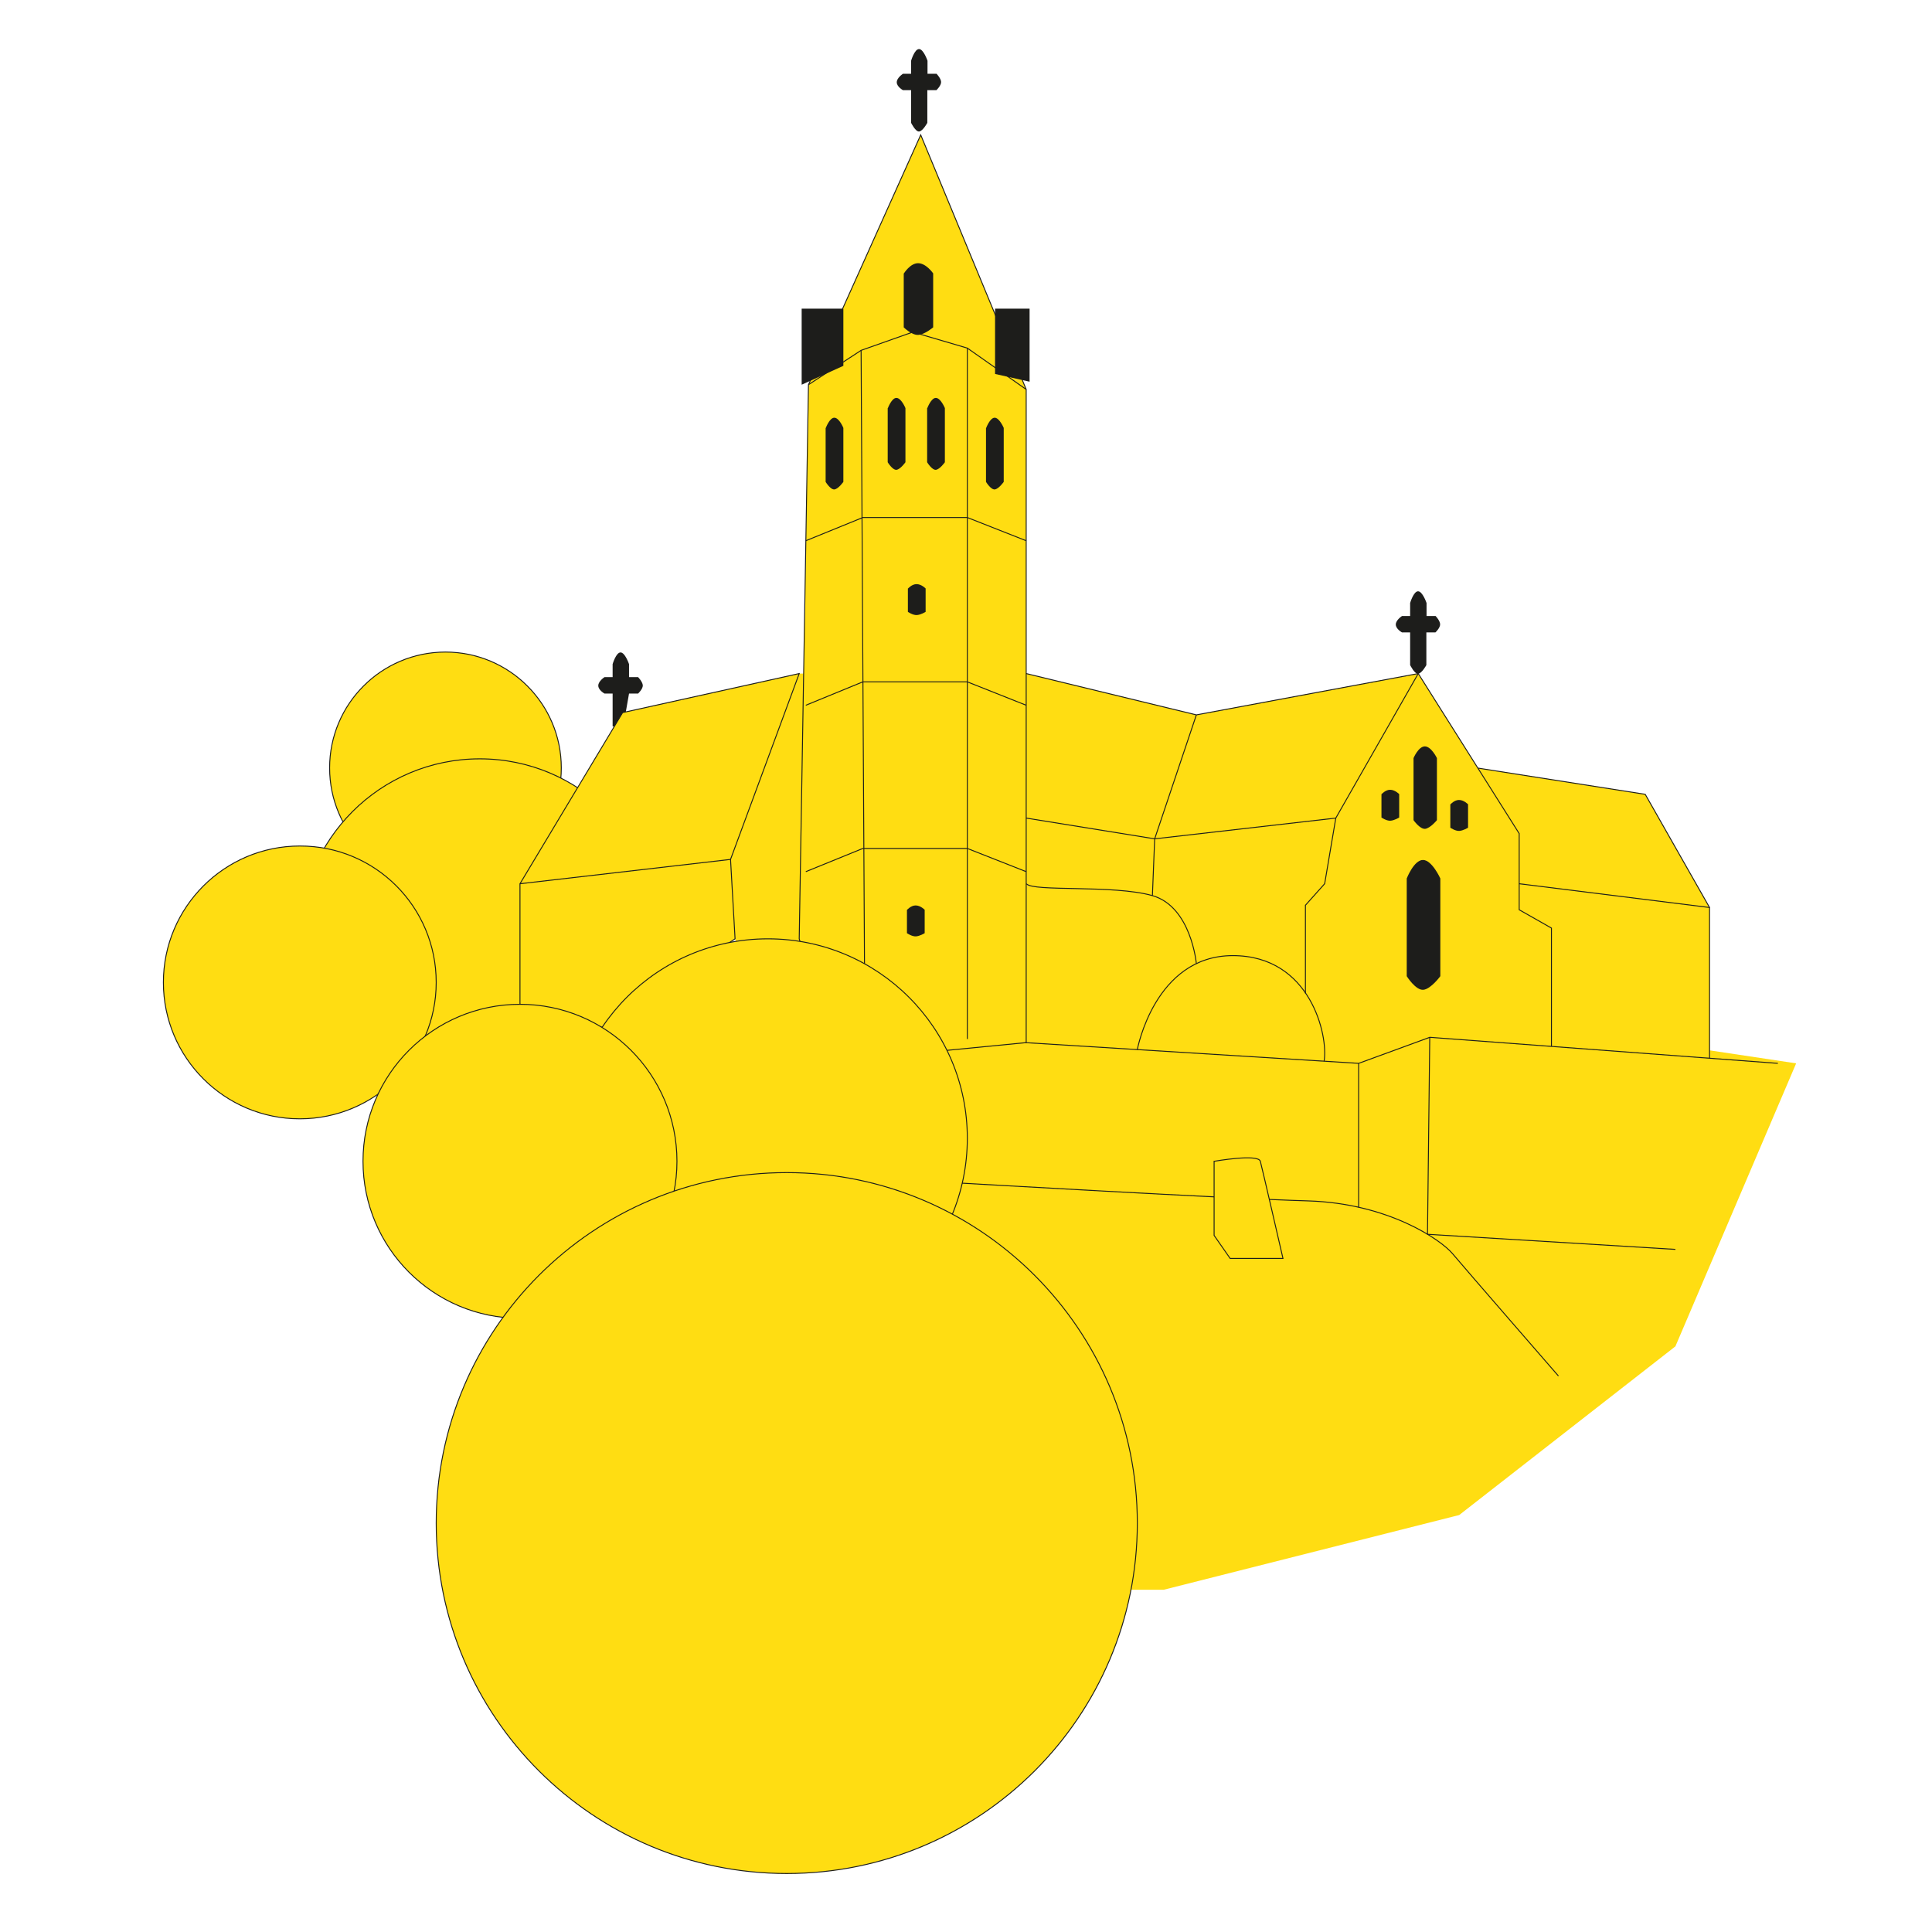
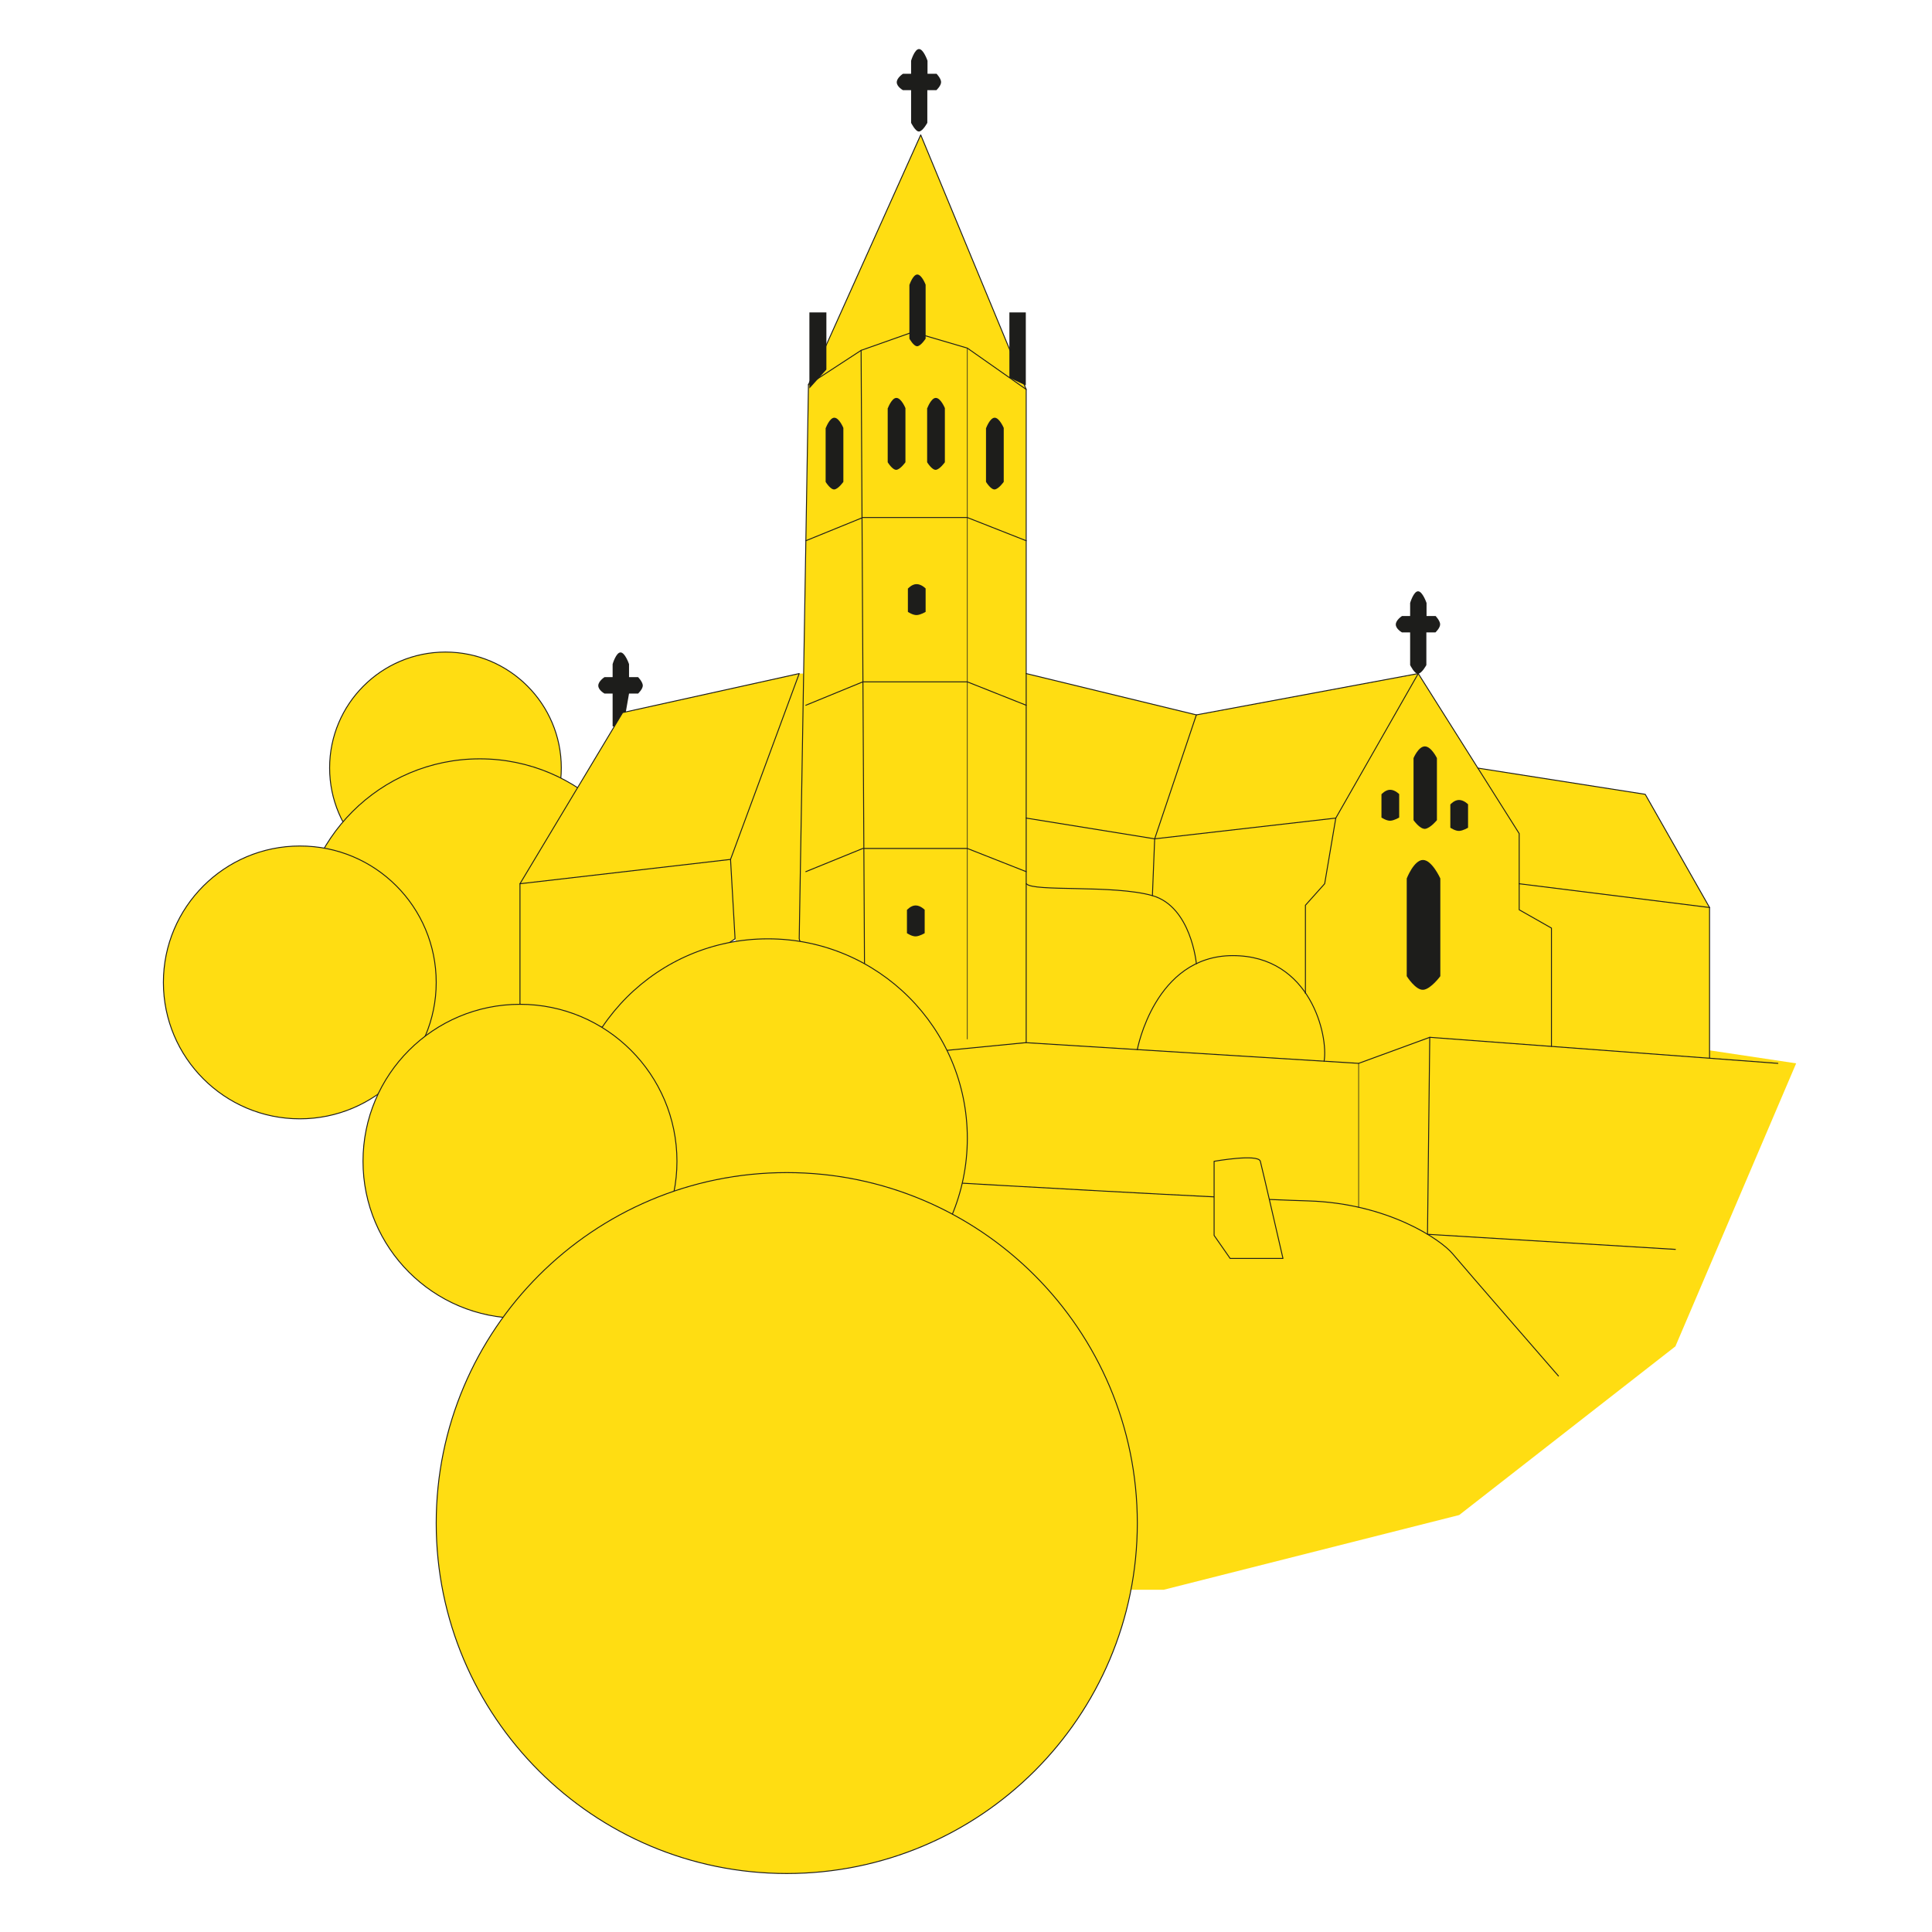
- <svg xmlns="http://www.w3.org/2000/svg" version="1.1" id="Layer_1" x="0px" y="0px" viewBox="0 0 1024 1024" style="enable-background:new 0 0 1024 1024;" xml:space="preserve">
-   <style type="text/css">
- 	.st0{fill:#FFDD12;}
- 	.st1{fill:none;stroke:#1D1D1B;stroke-width:0.5;}
- 	.st2{fill:#FFDD12;stroke:#1D1D1B;stroke-width:0.5;}
- 	.st3{fill:none;stroke:#E20613;stroke-width:0.5;}
- 	.st4{fill:#1D1D1B;}
- </style>
-   <g>
-     <polygon class="st0" points="389.6,497.6 387.2,455.5 423.6,357 543.9,357 634.1,378.9 751.7,357 783.3,407.1 872,421 906.1,481    906.1,556.7 952,563.6 888,713.6 773.4,803 616.8,842.6 500.9,842.6  " />
-     <polyline class="st1" points="498.1,549.8 720.1,563.6 757.8,549.8 942.3,563.6  " />
-     <polygon class="st2" points="543.9,552.6 543.9,206.4 488,71.5 428.5,203.9 423.6,497.6 442.4,562.5  " />
-     <path class="st2" d="M297.5,407c0,33.9-27.5,61.4-61.4,61.4c-33.9,0-61.4-27.5-61.4-61.4c0-33.9,27.5-61.4,61.4-61.4   C270,345.6,297.5,373.1,297.5,407z" />
-     <path class="st2" d="M349.7,497.6c0,52.7-42.7,95.4-95.4,95.4c-52.7,0-95.4-42.7-95.4-95.4s42.7-95.4,95.4-95.4   C307,402.2,349.7,444.9,349.7,497.6z" />
-     <path class="st2" d="M231.2,520.7c0,39.9-32.4,72.3-72.3,72.3c-39.9,0-72.3-32.4-72.3-72.3c0-39.9,32.4-72.3,72.3-72.3   C198.9,448.3,231.2,480.7,231.2,520.7z" />
-     <path class="st1" d="M826,729.3c0,0-50-57.5-56.1-64.8c-6.1-7.3-34-26.7-76.6-28c-42.5-1.2-183.4-9.4-183.4-9.4" />
-     <path class="st2" d="M643.6,615.5c0,0,23.3-4.1,24.4,0c1.1,4.1,12,51.5,12,51.5h-28l-8.5-12.2V615.5z" />
-     <polyline class="st1" points="757.8,549.8 756.6,654.2 888,662.2  " />
-     <line class="st1" x1="720.1" y1="563.6" x2="720.1" y2="639.9" />
-     <path class="st1" d="M602.8,556.3c0,0,9.2-49.8,50.6-49.8s50.7,42.7,48.4,56" />
-     <polyline class="st1" points="691.9,526.5 691.9,479.8 702.1,468.4 708,433.6 751.7,357 783.3,407.1 805.2,441.8 805.2,482.2    822.3,491.9 822.3,554.6  " />
-     <polyline class="st1" points="783.3,407.1 872,421 906.1,481 906.1,560.9  " />
-     <line class="st1" x1="805.2" y1="468.4" x2="906.1" y2="481" />
-     <path class="st1" d="M634.1,510.8c0,0-2.7-30.2-23.3-36.1c-20.7-5.9-63.2-1.9-66.8-6.3" />
-     <path class="st3" d="M428.5,203.9" />
-     <path class="st3" d="M428.5,203.9" />
-     <polyline class="st1" points="428.5,203.9 456.4,185.7 483.8,176 512.7,184.5 543.9,206.4  " />
-     <line class="st1" x1="456.4" y1="185.7" x2="458.2" y2="510.8" />
-     <line class="st1" x1="512.7" y1="184.5" x2="512.7" y2="550.7" />
-     <polyline class="st1" points="427.1,286.6 457.3,274.3 512.7,274.3 543.9,286.6  " />
-     <polyline class="st1" points="427.1,373.8 457.3,361.4 512.7,361.4 543.9,373.8  " />
-     <polyline class="st1" points="427.1,462 457.3,449.7 512.7,449.7 543.9,462  " />
-     <polyline class="st1" points="543.9,357 634.1,378.9 751.7,357  " />
-     <polyline class="st1" points="543.9,433.6 612,444.6 708,433.6  " />
-     <polyline class="st1" points="634.1,378.9 612,444.6 610.8,474.7  " />
-     <path class="st4" d="M437.7,226.8c0,0,2-5.4,4.5-5.4c2.6,0,4.8,5.4,4.8,5.4v28.6c0,0-2.6,3.7-4.7,4c-2.1,0.3-4.7-4-4.7-4V226.8z" />
-     <path class="st4" d="M470.6,216.3c0,0,2-5.4,4.5-5.4c2.6,0,4.8,5.4,4.8,5.4V245c0,0-2.6,3.7-4.7,4c-2.1,0.3-4.7-4-4.7-4V216.3z" />
-     <path class="st4" d="M749.2,401.8c0,0,2.6-6.2,6-6.2c3.4,0,6.4,6.2,6.4,6.2v32.9c0,0-3.4,4.2-6.2,4.6c-2.8,0.3-6.2-4.6-6.2-4.6   V401.8z" />
-     <path class="st4" d="M745.6,465.6c0,0,3.8-9.8,8.6-9.8c4.8,0,9.2,9.8,9.2,9.8v51.8c0,0-4.9,6.7-8.9,7.2c-4.1,0.5-8.9-7.2-8.9-7.2   V465.6z" />
-     <path class="st4" d="M491.5,216.3c0,0,2-5.4,4.5-5.4c2.6,0,4.8,5.4,4.8,5.4V245c0,0-2.6,3.7-4.7,4c-2.1,0.3-4.7-4-4.7-4V216.3z" />
-     <path class="st4" d="M522.7,226.8c0,0,2-5.4,4.5-5.4s4.8,5.4,4.8,5.4v28.6c0,0-2.6,3.7-4.7,4c-2.1,0.3-4.7-4-4.7-4V226.8z" />
-     <path class="st4" d="M479.1,144.9c0,0,3.3-5.4,7.5-5.4c4.3,0,8,5.4,8,5.4v28.6c0,0-4.3,3.7-7.8,4c-3.5,0.3-7.8-4-7.8-4V144.9z" />
-     <path class="st4" d="M481.3,311.9c0,0,2-2.3,4.5-2.3c2.6,0,4.8,2.3,4.8,2.3v12.4c0,0-2.6,1.6-4.7,1.7c-2.1,0.1-4.7-1.7-4.7-1.7   V311.9z" />
-     <path class="st4" d="M732.3,420.9c0,0,2-2.3,4.5-2.3c2.6,0,4.8,2.3,4.8,2.3v12.4c0,0-2.6,1.6-4.7,1.7c-2.1,0.1-4.7-1.7-4.7-1.7   V420.9z" />
-     <path class="st4" d="M768.8,426.3c0,0,2-2.3,4.5-2.3c2.6,0,4.8,2.3,4.8,2.3v12.4c0,0-2.6,1.6-4.7,1.7c-2.1,0.1-4.7-1.7-4.7-1.7   V426.3z" />
-     <path class="st4" d="M480.8,482.2c0,0,2-2.3,4.5-2.3c2.6,0,4.8,2.3,4.8,2.3v12.4c0,0-2.6,1.6-4.7,1.7c-2.1,0.1-4.7-1.7-4.7-1.7   V482.2z" />
-     <polygon class="st4" points="447,193.9 424.9,203.9 424.9,163.6 447,163.6  " />
-     <polygon class="st4" points="545.7,202.3 527.4,198.2 527.4,163.6 545.7,163.6  " />
-     <path class="st4" d="M760.9,326.5h-4.8v-6.9c0,0-2.1-6.2-4.5-6.2c-2.4,0-4.2,6.2-4.2,6.2v6.9h-4.3c0,0-3.3,2.1-3.3,4.5   c0,2.4,3.3,4.2,3.3,4.2h4.3v17.3c0,0,2.4,4.9,4.3,4.6c2-0.3,4.3-4.6,4.3-4.6v-17.3h4.8c0,0,2.6-2.4,2.5-4.4   C763.2,328.9,760.9,326.5,760.9,326.5z" />
-     <path class="st4" d="M496.4,39.1h-4.8v-6.9c0,0-2.1-6.2-4.5-6.2c-2.4,0-4.2,6.2-4.2,6.2v6.9h-4.3c0,0-3.3,2.1-3.3,4.5   c0,2.4,3.3,4.2,3.3,4.2h4.3v17.3c0,0,2.4,4.9,4.3,4.6c2-0.3,4.3-4.6,4.3-4.6V47.8h4.8c0,0,2.6-2.4,2.5-4.4   C498.7,41.5,496.4,39.1,496.4,39.1z" />
-     <path class="st4" d="M338.2,358.9h-4.8v-6.9c0,0-2.1-6.2-4.5-6.2s-4.2,6.2-4.2,6.2v6.9h-4.3c0,0-3.3,2.1-3.3,4.5   c0,2.4,3.3,4.2,3.3,4.2h4.3v17.3c0,0,2.2,1.2,4.2,0.9c2-0.3,2.5-6.8,2.5-6.8l2-11.4h4.8c0,0,2.6-2.4,2.5-4.4   C340.5,361.2,338.2,358.9,338.2,358.9z" />
-     <polyline class="st2" points="275.6,532.2 319.1,544.5 389.6,497.6 387.2,455.5 423.6,357 330,377.7 275.6,468.4 275.6,532.2  " />
-     <line class="st1" x1="275.6" y1="468.4" x2="387.2" y2="455.5" />
-     <path class="st2" d="M423.6,357" />
-     <path class="st2" d="M512.7,603.3c0,58.4-47.3,105.7-105.7,105.7c-58.4,0-105.7-47.3-105.7-105.7c0-58.4,47.3-105.7,105.7-105.7   C465.4,497.6,512.7,544.9,512.7,603.3z" />
-     <path class="st2" d="M358.8,615.5c0,45.9-37.3,83.2-83.2,83.2s-83.2-37.3-83.2-83.2c0-46,37.3-83.2,83.2-83.2   S358.8,569.5,358.8,615.5z" />
-     <path class="st2" d="M602.8,807.3C602.8,909.9,519.6,993,417,993c-102.6,0-185.8-83.2-185.8-185.7S314.4,621.5,417,621.5   C519.6,621.5,602.8,704.8,602.8,807.3z" />
+ <svg xmlns="http://www.w3.org/2000/svg" width="3072" height="3072" viewBox="0 0 3072 3072">
+   <g id="Group">
+     <path id="Path" fill="#ffdd12" stroke="none" d="M 1168.8 1492.8 L 1161.6 1366.5 L 1270.8 1071 L 1631.7 1071 L 1902.3 1136.7 L 2255.1 1071 L 2349.9 1221.3 L 2616 1263 L 2718.3 1443 L 2718.3 1670.1 L 2856 1690.8 L 2664 2140.8 L 2320.2 2409 L 1850.4 2527.8 L 1502.7 2527.8 Z" />
+     <path id="path1" fill="none" stroke="#1d1d1b" stroke-width="1.5" stroke-linecap="round" stroke-linejoin="round" d="M 1494.3 1649.4 L 2160.3 1690.8 L 2273.4 1649.4 L 2826.9 1690.8" />
+     <path id="path2" fill="#ffdd12" stroke="#1d1d1b" stroke-width="1.5" stroke-linecap="round" stroke-linejoin="round" d="M 1631.7 1657.8 L 1631.7 619.2 L 1464 214.5 L 1285.5 611.7 L 1270.8 1492.8 L 1327.2 1687.5 Z" />
+     <path id="path3" fill="#ffdd12" stroke="#1d1d1b" stroke-width="1.5" stroke-linecap="round" stroke-linejoin="round" d="M 892.5 1221 C 892.5 1322.7 810 1405.2 708.3 1405.2 C 606.6 1405.2 524.1 1322.7 524.1 1221 C 524.1 1119.3 606.6 1036.8 708.3 1036.8 C 810 1036.8 892.5 1119.3 892.5 1221 Z" />
+     <path id="path4" fill="#ffdd12" stroke="#1d1d1b" stroke-width="1.5" stroke-linecap="round" stroke-linejoin="round" d="M 1049.1 1492.8 C 1049.1 1650.9 921 1779 762.9 1779 C 604.8 1779 476.7 1650.9 476.7 1492.8 C 476.7 1334.7 604.8 1206.6 762.9 1206.6 C 921 1206.6 1049.1 1334.7 1049.1 1492.8 Z" />
+     <path id="path5" fill="#ffdd12" stroke="#1d1d1b" stroke-width="1.5" stroke-linecap="round" stroke-linejoin="round" d="M 693.6 1562.1 C 693.6 1681.8 596.4 1779 476.7 1779 C 357 1779 259.8 1681.8 259.8 1562.1 C 259.8 1442.4 357 1345.2 476.7 1345.2 C 596.7 1344.9 693.6 1442.1 693.6 1562.1 Z" />
+     <path id="path6" fill="none" stroke="#1d1d1b" stroke-width="1.5" stroke-linecap="round" stroke-linejoin="round" d="M 2478 2187.9 C 2478 2187.9 2328 2015.4 2309.7 1993.5 C 2291.4 1971.6 2207.7 1913.4 2079.9 1909.5 C 1952.4 1905.9 1529.7 1881.3 1529.7 1881.3" />
+     <path id="path7" fill="#ffdd12" stroke="#1d1d1b" stroke-width="1.5" stroke-linecap="round" stroke-linejoin="round" d="M 1930.8 1846.5 C 1930.8 1846.5 2000.7 1834.2 2004 1846.5 C 2007.3 1858.8 2040 2001 2040 2001 L 1956 2001 L 1930.5 1964.4 L 1930.5 1846.5 Z" />
+     <path id="path8" fill="none" stroke="#1d1d1b" stroke-width="1.5" stroke-linecap="round" stroke-linejoin="round" d="M 2273.4 1649.4 L 2269.8 1962.6 L 2664 1986.6" />
+     <path id="path9" fill="none" stroke="#1d1d1b" stroke-linecap="round" stroke-linejoin="round" d="M 2160.3 1690.8 L 2160.3 1919.7" />
+     <path id="path10" fill="none" stroke="#1d1d1b" stroke-width="1.5" stroke-linecap="round" stroke-linejoin="round" d="M 1808.4 1668.9 C 1808.4 1668.9 1836 1519.5 1960.2 1519.5 C 2084.4 1519.5 2112.3 1647.6 2105.4 1687.5" />
+     <path id="path11" fill="none" stroke="#1d1d1b" stroke-width="1.5" stroke-linecap="round" stroke-linejoin="round" d="M 2075.7 1579.5 L 2075.7 1439.4 L 2106.3 1405.2 L 2124 1300.8 L 2255.1 1071 L 2349.9 1221.3 L 2415.6 1325.4 L 2415.6 1446.6 L 2466.9 1475.7 L 2466.9 1663.8" />
+     <path id="path12" fill="none" stroke="#1d1d1b" stroke-width="1.5" stroke-linecap="round" stroke-linejoin="round" d="M 2349.9 1221.3 L 2616 1263 L 2718.3 1443 L 2718.3 1682.7" />
+     <path id="path13" fill="none" stroke="#1d1d1b" stroke-width="1.5" stroke-linecap="round" stroke-linejoin="round" d="M 2415.6 1405.2 L 2718.3 1443" />
+     <path id="path14" fill="none" stroke="#1d1d1b" stroke-width="1.5" stroke-linecap="round" stroke-linejoin="round" d="M 1902.3 1532.4 C 1902.3 1532.4 1894.2 1441.8 1832.4 1424.1 C 1770.3 1406.4 1642.8 1418.4 1632 1405.2" />
+     <path id="path15" fill="none" stroke="#1d1d1b" stroke-width="1.5" stroke-linecap="round" stroke-linejoin="round" d="M 1285.5 611.7 L 1369.2 557.1 L 1451.4 528 L 1538.1 553.5 L 1631.7 619.2" />
+     <path id="path16" fill="none" stroke="#1d1d1b" stroke-width="1.5" stroke-linecap="round" stroke-linejoin="round" d="M 1369.2 557.1 L 1374.6 1532.4" />
+     <path id="path17" fill="none" stroke="#1d1d1b" stroke-linecap="round" stroke-linejoin="round" d="M 1538.1 553.5 L 1538.1 1652.1" />
+     <path id="path18" fill="none" stroke="#1d1d1b" stroke-width="1.5" stroke-linecap="round" stroke-linejoin="round" d="M 1281.3 859.8 L 1371.9 822.9 L 1538.1 822.9 L 1631.7 859.8" />
+     <path id="path19" fill="none" stroke="#1d1d1b" stroke-width="1.5" stroke-linecap="round" stroke-linejoin="round" d="M 1281.3 1121.4 L 1371.9 1084.2 L 1538.1 1084.2 L 1631.7 1121.4" />
+     <path id="path20" fill="none" stroke="#1d1d1b" stroke-width="1.5" stroke-linecap="round" stroke-linejoin="round" d="M 1281.3 1386 L 1371.9 1349.1 L 1538.1 1349.1 L 1631.7 1386" />
+     <path id="path21" fill="none" stroke="#1d1d1b" stroke-width="1.5" stroke-linecap="round" stroke-linejoin="round" d="M 1631.7 1071 L 1902.3 1136.7 L 2255.1 1071" />
+     <path id="path22" fill="none" stroke="#1d1d1b" stroke-width="1.5" stroke-linecap="round" stroke-linejoin="round" d="M 1631.7 1300.8 L 1836 1333.8 L 2124 1300.8" />
+     <path id="path23" fill="none" stroke="#1d1d1b" stroke-width="1.5" stroke-linecap="round" stroke-linejoin="round" d="M 1902.3 1136.7 L 1836 1333.8 L 1832.4 1424.1" />
+     <path id="path24" fill="#1d1d1b" stroke="none" d="M 1313.1 680.4 C 1313.1 680.4 1319.1 664.2 1326.6 664.2 C 1334.4 664.2 1341 680.4 1341 680.4 L 1341 766.2 C 1341 766.2 1333.2 777.3 1326.9 778.2 C 1320.6 779.1 1312.8 766.2 1312.8 766.2 L 1312.8 680.4 Z" />
+     <path id="path25" fill="#1d1d1b" stroke="none" d="M 1411.8 648.9 C 1411.8 648.9 1417.8 632.7 1425.3 632.7 C 1433.1 632.7 1439.7 648.9 1439.7 648.9 L 1439.7 735 C 1439.7 735 1431.9 746.1 1425.6 747 C 1419.3 747.9 1411.5 735 1411.5 735 L 1411.5 648.9 Z" />
+     <path id="path26" fill="#1d1d1b" stroke="none" d="M 2247.6 1205.4 C 2247.6 1205.4 2255.4 1186.8 2265.6 1186.8 C 2275.8 1186.8 2284.8 1205.4 2284.8 1205.4 L 2284.8 1304.1 C 2284.8 1304.1 2274.6 1316.7 2266.2 1317.9 C 2257.8 1318.8 2247.6 1304.1 2247.6 1304.1 L 2247.6 1205.4 Z" />
+     <path id="path27" fill="#1d1d1b" stroke="none" d="M 2236.8 1396.8 C 2236.8 1396.8 2248.2 1367.4 2262.6 1367.4 C 2277 1367.4 2290.2 1396.8 2290.2 1396.8 L 2290.2 1552.2 C 2290.2 1552.2 2275.5 1572.3 2263.5 1573.8 C 2251.2 1575.3 2236.8 1552.2 2236.8 1552.2 L 2236.8 1396.8 Z" />
+     <path id="path28" fill="#1d1d1b" stroke="none" d="M 1474.5 648.9 C 1474.5 648.9 1480.5 632.7 1488 632.7 C 1495.8 632.7 1502.4 648.9 1502.4 648.9 L 1502.4 735 C 1502.4 735 1494.6 746.1 1488.3 747 C 1482 747.9 1474.2 735 1474.2 735 L 1474.2 648.9 Z" />
+     <path id="path29" fill="#1d1d1b" stroke="none" d="M 1568.1 680.4 C 1568.1 680.4 1574.1 664.2 1581.6 664.2 C 1589.1 664.2 1596 680.4 1596 680.4 L 1596 766.2 C 1596 766.2 1588.2 777.3 1581.9 778.2 C 1575.6 779.1 1567.8 766.2 1567.8 766.2 L 1567.8 680.4 Z" />
+     <path id="path30" fill="#1d1d1b" stroke="none" d="M 1446.165 452.7 C 1446.165 452.7 1451.623 436.5 1458.569 436.5 C 1465.681 436.5 1471.8 452.7 1471.8 452.7 L 1471.8 538.5 C 1471.8 538.5 1464.688 549.6 1458.9 550.5 C 1453.112 551.4 1446 538.5 1446 538.5 L 1446 452.7 Z" />
+     <path id="path31" fill="#1d1d1b" stroke="none" d="M 1443.9 935.7 C 1443.9 935.7 1449.9 928.8 1457.4 928.8 C 1465.2 928.8 1471.8 935.7 1471.8 935.7 L 1471.8 972.9 C 1471.8 972.9 1464 977.7 1457.7 978 C 1451.4 978.3 1443.6 972.9 1443.6 972.9 L 1443.6 935.7 Z" />
+     <path id="path32" fill="#1d1d1b" stroke="none" d="M 2196.9 1262.7 C 2196.9 1262.7 2202.9 1255.8 2210.4 1255.8 C 2218.2 1255.8 2224.8 1262.7 2224.8 1262.7 L 2224.8 1299.9 C 2224.8 1299.9 2217 1304.7 2210.7 1305 C 2204.4 1305.3 2196.6 1299.9 2196.6 1299.9 L 2196.6 1262.7 Z" />
+     <path id="path33" fill="#1d1d1b" stroke="none" d="M 2306.4 1278.9 C 2306.4 1278.9 2312.4 1272 2319.9 1272 C 2327.7 1272 2334.3 1278.9 2334.3 1278.9 L 2334.3 1316.1 C 2334.3 1316.1 2326.5 1320.9 2320.2 1321.2 C 2313.9 1321.5 2306.1 1316.1 2306.1 1316.1 L 2306.1 1278.9 Z" />
+     <path id="path34" fill="#1d1d1b" stroke="none" d="M 1442.4 1446.6 C 1442.4 1446.6 1448.4 1439.7 1455.9 1439.7 C 1463.7 1439.7 1470.3 1446.6 1470.3 1446.6 L 1470.3 1483.8 C 1470.3 1483.8 1462.5 1488.6 1456.2 1488.9 C 1449.9 1489.2 1442.1 1483.8 1442.1 1483.8 L 1442.1 1446.6 Z" />
+     <path id="path35" fill="#1d1d1b" stroke="none" d="M 1314 587.7 L 1287 617.7 L 1287 496.8 L 1314 496.8 Z" />
+     <path id="path36" fill="#1d1d1b" stroke="none" d="M 1631.1 612.9 L 1605 600.6 L 1605 496.8 L 1631.1 496.8 Z" />
+     <path id="path37" fill="#1d1d1b" stroke="none" d="M 2282.7 979.5 L 2268.3 979.5 L 2268.3 958.8 C 2268.3 958.8 2262 940.2 2254.8 940.2 C 2247.6 940.2 2242.2 958.8 2242.2 958.8 L 2242.2 979.5 L 2229.3 979.5 C 2229.3 979.5 2219.4 985.8 2219.4 993 C 2219.4 1000.2 2229.3 1005.6 2229.3 1005.6 L 2242.2 1005.6 L 2242.2 1057.5 C 2242.2 1057.5 2249.4 1072.2 2255.1 1071.3 C 2261.1 1070.4 2268 1057.5 2268 1057.5 L 2268 1005.6 L 2282.4 1005.6 C 2282.4 1005.6 2290.2 998.4 2289.9 992.4 C 2289.6 986.7 2282.7 979.5 2282.7 979.5 Z" />
+     <path id="path38" fill="#1d1d1b" stroke="none" d="M 1489.2 117.3 L 1474.8 117.3 L 1474.8 96.6 C 1474.8 96.6 1468.5 78 1461.3 78 C 1454.1 78 1448.7 96.6 1448.7 96.6 L 1448.7 117.3 L 1435.8 117.3 C 1435.8 117.3 1425.9 123.6 1425.9 130.8 C 1425.9 138 1435.8 143.4 1435.8 143.4 L 1448.7 143.4 L 1448.7 195.3 C 1448.7 195.3 1455.9 210 1461.6 209.1 C 1467.6 208.2 1474.5 195.3 1474.5 195.3 L 1474.5 143.4 L 1488.9 143.4 C 1488.9 143.4 1496.7 136.2 1496.4 130.2 C 1496.1 124.5 1489.2 117.3 1489.2 117.3 Z" />
+     <path id="path39" fill="#1d1d1b" stroke="none" d="M 1014.6 1076.7 L 1000.2 1076.7 L 1000.2 1056 C 1000.2 1056 993.9 1037.4 986.7 1037.4 C 979.5 1037.4 974.1 1056 974.1 1056 L 974.1 1076.7 L 961.2 1076.7 C 961.2 1076.7 951.3 1083 951.3 1090.2 C 951.3 1097.4 961.2 1102.8 961.2 1102.8 L 974.1 1102.8 L 974.1 1154.7 C 974.1 1154.7 980.7 1158.3 986.7 1157.4 C 992.7 1156.5 994.2 1137 994.2 1137 L 1000.2 1102.8 L 1014.6 1102.8 C 1014.6 1102.8 1022.4 1095.6 1022.1 1089.6 C 1021.5 1083.6 1014.6 1076.7 1014.6 1076.7 Z" />
+     <path id="path40" fill="#ffdd12" stroke="#1d1d1b" stroke-width="1.5" stroke-linecap="round" stroke-linejoin="round" d="M 826.8 1596.6 L 957.3 1633.5 L 1168.8 1492.8 L 1161.6 1366.5 L 1270.8 1071 L 990 1133.1 L 826.8 1405.2 L 826.8 1596.6" />
+     <path id="path41" fill="none" stroke="#1d1d1b" stroke-width="1.5" stroke-linecap="round" stroke-linejoin="round" d="M 826.8 1405.2 L 1161.6 1366.5" />
+     <path id="path42" fill="#ffdd12" stroke="#1d1d1b" stroke-width="1.5" stroke-linecap="round" stroke-linejoin="round" d="M 1538.1 1809.9 C 1538.1 1985.1 1396.2 2127 1221 2127 C 1045.8 2127 903.9 1985.1 903.9 1809.9 C 903.9 1634.7 1045.8 1492.8 1221 1492.8 C 1396.2 1492.8 1538.1 1634.7 1538.1 1809.9 Z" />
+     <path id="path43" fill="#ffdd12" stroke="#1d1d1b" stroke-width="1.5" stroke-linecap="round" stroke-linejoin="round" d="M 1076.4 1846.5 C 1076.4 1984.2 964.5 2096.1 826.8 2096.1 C 689.1 2096.1 577.2 1984.2 577.2 1846.5 C 577.2 1708.5 689.1 1596.9 826.8 1596.9 C 964.5 1596.9 1076.4 1708.5 1076.4 1846.5 Z" />
+     <path id="path44" fill="#ffdd12" stroke="#1d1d1b" stroke-width="1.5" stroke-linecap="round" stroke-linejoin="round" d="M 1808.4 2421.9 C 1808.4 2729.7 1558.8 2979 1251 2979 C 943.2 2979 693.6 2729.4 693.6 2421.9 C 693.6 2114.4 943.2 1864.5 1251 1864.5 C 1558.8 1864.5 1808.4 2114.4 1808.4 2421.9 Z" />
  </g>
</svg>
